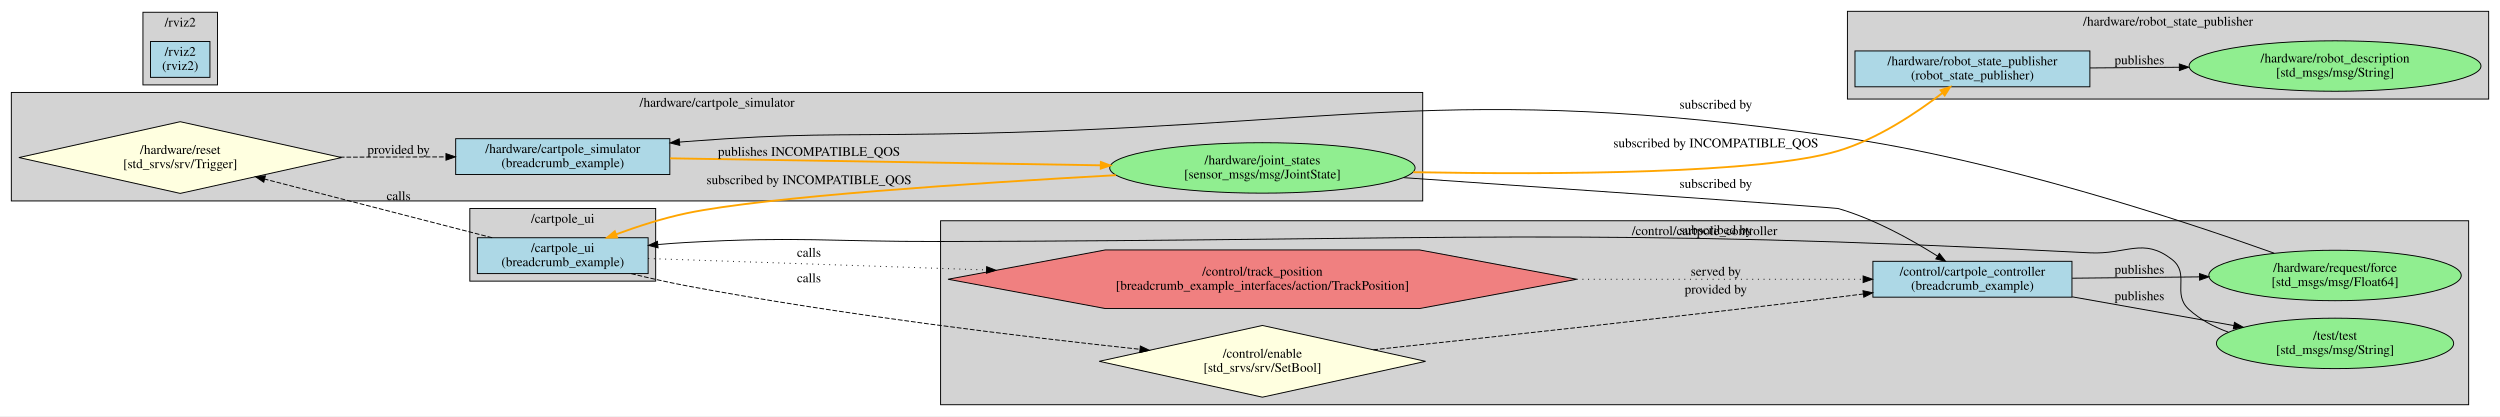
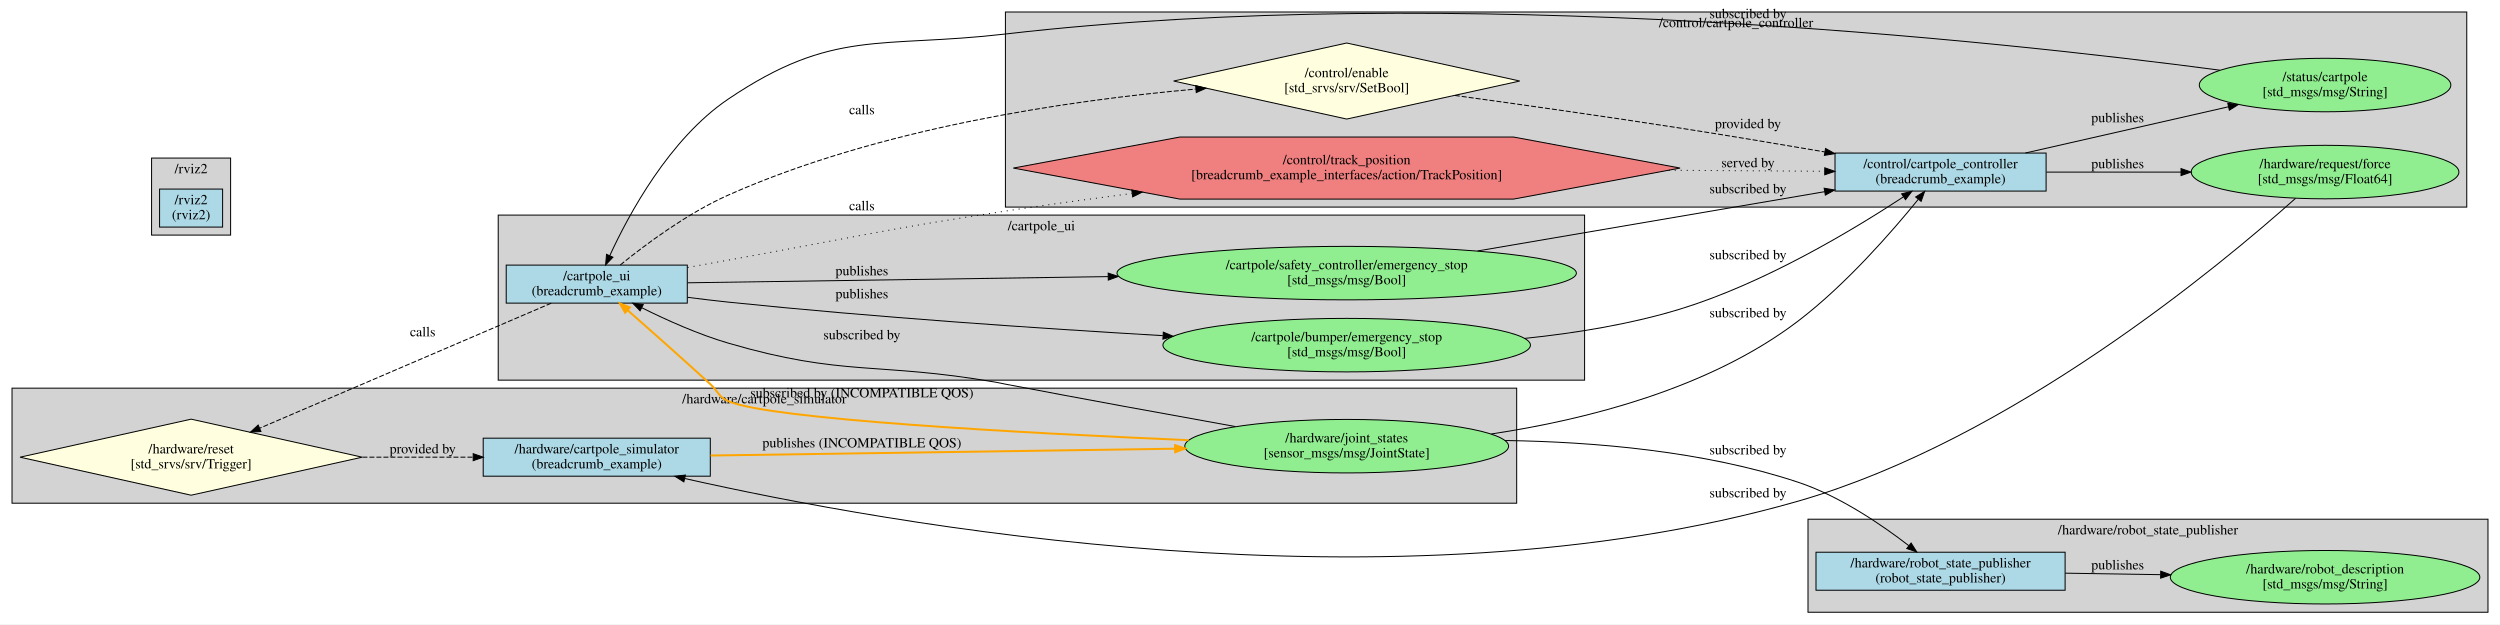
- <svg xmlns="http://www.w3.org/2000/svg" width="2650pt" height="441pt" viewBox="0.00 0.00 2649.97 441.00">
-   <g id="graph0" class="graph" transform="scale(1 1) rotate(0) translate(4 437)">
-     <polygon fill="white" stroke="transparent" points="-4,4 -4,-437 2645.97,-437 2645.97,4 -4,4" />
+ <svg xmlns="http://www.w3.org/2000/svg" width="2499pt" height="624pt" viewBox="0.00 0.00 2498.97 624.00">
+   <g id="graph0" class="graph" transform="scale(1 1) rotate(0) translate(4 620)">
+     <polygon fill="white" stroke="transparent" points="-4,4 -4,-620 2494.97,-620 2494.97,4 -4,4" />
    <g id="clust1" class="cluster">
-       <polygon fill="lightgrey" stroke="black" points="494,-139 494,-216 691,-216 691,-139 494,-139" />
-       <text text-anchor="middle" x="592.5" y="-200.8" font-family="Times,serif" font-size="14.00">/cartpole_ui</text>
+       <polygon fill="lightgrey" stroke="black" points="494,-240 494,-405 1579.94,-405 1579.94,-240 494,-240" />
+       <text text-anchor="middle" x="1036.97" y="-389.8" font-family="Times,serif" font-size="14.00">/cartpole_ui</text>
    </g>
    <g id="clust2" class="cluster">
-       <polygon fill="lightgrey" stroke="black" points="993,-8 993,-203 2612.76,-203 2612.76,-8 993,-8" />
-       <text text-anchor="middle" x="1802.88" y="-187.8" font-family="Times,serif" font-size="14.00">/control/cartpole_controller</text>
+       <polygon fill="lightgrey" stroke="black" points="1001,-413 1001,-608 2461.76,-608 2461.76,-413 1001,-413" />
+       <text text-anchor="middle" x="1731.38" y="-592.8" font-family="Times,serif" font-size="14.00">/control/cartpole_controller</text>
    </g>
    <g id="clust3" class="cluster">
-       <polygon fill="lightgrey" stroke="black" points="1954.26,-332 1954.26,-425 2633.97,-425 2633.97,-332 1954.26,-332" />
-       <text text-anchor="middle" x="2294.12" y="-409.8" font-family="Times,serif" font-size="14.00">/hardware/robot_state_publisher</text>
+       <polygon fill="lightgrey" stroke="black" points="1803.26,-8 1803.26,-101 2482.97,-101 2482.97,-8 1803.26,-8" />
+       <text text-anchor="middle" x="2143.12" y="-85.8" font-family="Times,serif" font-size="14.00">/hardware/robot_state_publisher</text>
    </g>
    <g id="clust4" class="cluster">
-       <polygon fill="lightgrey" stroke="black" points="8,-224 8,-339 1504.06,-339 1504.06,-224 8,-224" />
-       <text text-anchor="middle" x="756.03" y="-323.8" font-family="Times,serif" font-size="14.00">/hardware/cartpole_simulator</text>
+       <polygon fill="lightgrey" stroke="black" points="8,-117 8,-232 1512.06,-232 1512.06,-117 8,-117" />
+       <text text-anchor="middle" x="760.03" y="-216.8" font-family="Times,serif" font-size="14.00">/hardware/cartpole_simulator</text>
    </g>
    <g id="clust5" class="cluster">
-       <polygon fill="lightgrey" stroke="black" points="147.5,-347 147.5,-424 226.5,-424 226.5,-347 147.5,-347" />
-       <text text-anchor="middle" x="187" y="-408.8" font-family="Times,serif" font-size="14.00">/rviz2</text>
+       <polygon fill="lightgrey" stroke="black" points="147.5,-385 147.5,-462 226.5,-462 226.5,-385 147.5,-385" />
+       <text text-anchor="middle" x="187" y="-446.8" font-family="Times,serif" font-size="14.00">/rviz2</text>
    </g>
    <g id="node1" class="node">
-       <polygon fill="lightblue" stroke="black" points="683,-185 502,-185 502,-147 683,-147 683,-185" />
-       <text text-anchor="middle" x="592.5" y="-169.8" font-family="Times,serif" font-size="14.00">/cartpole_ui</text>
-       <text text-anchor="middle" x="592.5" y="-154.8" font-family="Times,serif" font-size="14.00">(breadcrumb_example)</text>
+       <polygon fill="lightblue" stroke="black" points="683,-355 502,-355 502,-317 683,-317 683,-355" />
+       <text text-anchor="middle" x="592.5" y="-339.8" font-family="Times,serif" font-size="14.00">/cartpole_ui</text>
+       <text text-anchor="middle" x="592.5" y="-324.8" font-family="Times,serif" font-size="14.00">(breadcrumb_example)</text>
+     </g>
+     <g id="node2" class="node">
+       <ellipse fill="lightgreen" stroke="black" cx="1342.13" cy="-347" rx="229.62" ry="26.74" />
+       <text text-anchor="middle" x="1342.13" y="-350.8" font-family="Times,serif" font-size="14.00">/cartpole/safety_controller/emergency_stop</text>
+       <text text-anchor="middle" x="1342.13" y="-335.8" font-family="Times,serif" font-size="14.00">[std_msgs/msg/Bool]</text>
+     </g>
+     <g id="edge1" class="edge">
+       <path fill="none" stroke="black" d="M683.31,-337.32C786.65,-338.84 960.5,-341.4 1103.53,-343.5" />
+       <polygon fill="black" stroke="black" points="1103.72,-347.01 1113.78,-343.65 1103.83,-340.01 1103.72,-347.01" />
+       <text text-anchor="middle" x="857.5" y="-344.8" font-family="Times,serif" font-size="14.00">publishes</text>
+     </g>
+     <g id="node3" class="node">
+       <ellipse fill="lightgreen" stroke="black" cx="1342.13" cy="-275" rx="183.7" ry="26.74" />
+       <text text-anchor="middle" x="1342.13" y="-278.8" font-family="Times,serif" font-size="14.00">/cartpole/bumper/emergency_stop</text>
+       <text text-anchor="middle" x="1342.13" y="-263.8" font-family="Times,serif" font-size="14.00">[std_msgs/msg/Bool]</text>
+     </g>
+     <g id="edge3" class="edge">
+       <path fill="none" stroke="black" d="M683.26,-322.81C696.89,-321.04 710.81,-319.37 724,-318 869.73,-302.89 1035.38,-291.67 1158.35,-284.49" />
+       <polygon fill="black" stroke="black" points="1158.84,-287.97 1168.62,-283.9 1158.43,-280.98 1158.84,-287.97" />
+       <text text-anchor="middle" x="857.5" y="-321.8" font-family="Times,serif" font-size="14.00">publishes</text>
+     </g>
+     <g id="node7" class="node">
+       <polygon fill="lightyellow" stroke="black" points="1342.13,-577 1169.13,-539 1342.13,-501 1515.13,-539 1342.13,-577" />
+       <text text-anchor="middle" x="1342.13" y="-542.8" font-family="Times,serif" font-size="14.00">/control/enable</text>
+       <text text-anchor="middle" x="1342.13" y="-527.8" font-family="Times,serif" font-size="14.00">[std_srvs/srv/SetBool]</text>
+     </g>
+     <g id="edge16" class="edge">
+       <path fill="none" stroke="black" stroke-dasharray="5,2" d="M616.02,-355.15C640.9,-375.35 682.9,-406.75 724,-425 874.52,-491.84 1062.44,-519.49 1191.12,-530.93" />
+       <polygon fill="black" stroke="black" points="1191.18,-534.45 1201.44,-531.83 1191.78,-527.48 1191.18,-534.45" />
+       <text text-anchor="middle" x="857.5" y="-505.8" font-family="Times,serif" font-size="14.00">calls</text>
+     </g>
+     <g id="node8" class="node">
+       <polygon fill="lightcoral" stroke="black" points="1675.39,-452 1508.76,-483.05 1175.5,-483.05 1008.87,-452 1175.5,-420.95 1508.76,-420.95 1675.39,-452" />
+       <text text-anchor="middle" x="1342.13" y="-455.8" font-family="Times,serif" font-size="14.00">/control/track_position</text>
+       <text text-anchor="middle" x="1342.13" y="-440.8" font-family="Times,serif" font-size="14.00">[breadcrumb_example_interfaces/action/TrackPosition]</text>
+     </g>
+     <g id="edge20" class="edge">
+       <path fill="none" stroke="black" stroke-dasharray="1,5" d="M683.34,-352.61C696.96,-355.1 710.85,-357.63 724,-360 847.04,-382.2 877.39,-390.27 1001,-409 1041.86,-415.19 1085.58,-421.19 1127.6,-426.64" />
+       <polygon fill="black" stroke="black" points="1127.3,-430.13 1137.67,-427.94 1128.2,-423.19 1127.3,-430.13" />
+       <text text-anchor="middle" x="857.5" y="-409.8" font-family="Times,serif" font-size="14.00">calls</text>
+     </g>
+     <g id="node13" class="node">
+       <polygon fill="lightyellow" stroke="black" points="187,-201 16,-163 187,-125 358,-163 187,-201" />
+       <text text-anchor="middle" x="187" y="-166.8" font-family="Times,serif" font-size="14.00">/hardware/reset</text>
+       <text text-anchor="middle" x="187" y="-151.8" font-family="Times,serif" font-size="14.00">[std_srvs/srv/Trigger]</text>
+     </g>
+     <g id="edge18" class="edge">
+       <path fill="none" stroke="black" stroke-dasharray="5,2" d="M546.98,-316.91C476.4,-286.65 338.39,-227.48 255.56,-191.97" />
+       <polygon fill="black" stroke="black" points="256.81,-188.69 246.24,-187.97 254.05,-195.13 256.81,-188.69" />
+       <text text-anchor="middle" x="418.5" y="-283.8" font-family="Times,serif" font-size="14.00">calls</text>
+     </g>
+     <g id="node4" class="node">
+       <polygon fill="lightblue" stroke="black" points="2041.26,-467 1830.26,-467 1830.26,-429 2041.26,-429 2041.26,-467" />
+       <text text-anchor="middle" x="1935.76" y="-451.8" font-family="Times,serif" font-size="14.00">/control/cartpole_controller</text>
+       <text text-anchor="middle" x="1935.76" y="-436.8" font-family="Times,serif" font-size="14.00">(breadcrumb_example)</text>
+     </g>
+     <g id="edge2" class="edge">
+       <path fill="none" stroke="black" d="M1472.97,-369.16C1576.56,-386.85 1720.29,-411.39 1819.77,-428.37" />
+       <polygon fill="black" stroke="black" points="1819.41,-431.86 1829.86,-430.09 1820.59,-424.96 1819.41,-431.86" />
+       <text text-anchor="middle" x="1743.26" y="-426.8" font-family="Times,serif" font-size="14.00">subscribed by</text>
+     </g>
+     <g id="edge4" class="edge">
+       <path fill="none" stroke="black" d="M1520.16,-281.74C1571.03,-287 1626.04,-295.94 1675.26,-311 1760.34,-337.02 1850.1,-391.29 1898.56,-423.16" />
+       <polygon fill="black" stroke="black" points="1896.85,-426.23 1907.12,-428.84 1900.72,-420.4 1896.85,-426.23" />
+       <text text-anchor="middle" x="1743.26" y="-360.8" font-family="Times,serif" font-size="14.00">subscribed by</text>
    </g>
    <g id="node5" class="node">
-       <polygon fill="lightyellow" stroke="black" points="1334.13,-92 1161.13,-54 1334.13,-16 1507.13,-54 1334.13,-92" />
-       <text text-anchor="middle" x="1334.13" y="-57.8" font-family="Times,serif" font-size="14.00">/control/enable</text>
-       <text text-anchor="middle" x="1334.13" y="-42.8" font-family="Times,serif" font-size="14.00">[std_srvs/srv/SetBool]</text>
+       <ellipse fill="lightgreen" stroke="black" cx="2320.12" cy="-535" rx="125.73" ry="26.74" />
+       <text text-anchor="middle" x="2320.12" y="-538.8" font-family="Times,serif" font-size="14.00">/status/cartpole</text>
+       <text text-anchor="middle" x="2320.12" y="-523.8" font-family="Times,serif" font-size="14.00">[std_msgs/msg/String]</text>
+     </g>
+     <g id="edge10" class="edge">
+       <path fill="none" stroke="black" d="M2020.67,-467.09C2080.56,-480.72 2161.21,-499.07 2223.57,-513.26" />
+       <polygon fill="black" stroke="black" points="2222.89,-516.69 2233.42,-515.5 2224.44,-509.87 2222.89,-516.69" />
+       <text text-anchor="middle" x="2112.76" y="-497.8" font-family="Times,serif" font-size="14.00">publishes</text>
+     </g>
+     <g id="node6" class="node">
+       <ellipse fill="lightgreen" stroke="black" cx="2320.12" cy="-448" rx="133.79" ry="26.74" />
+       <text text-anchor="middle" x="2320.12" y="-451.8" font-family="Times,serif" font-size="14.00">/hardware/request/force</text>
+       <text text-anchor="middle" x="2320.12" y="-436.8" font-family="Times,serif" font-size="14.00">[std_msgs/msg/Float64]</text>
+     </g>
+     <g id="edge12" class="edge">
+       <path fill="none" stroke="black" d="M2041.49,-448C2083.02,-448 2131.43,-448 2176.09,-448" />
+       <polygon fill="black" stroke="black" points="2176.15,-451.5 2186.15,-448 2176.15,-444.5 2176.15,-451.5" />
+       <text text-anchor="middle" x="2112.76" y="-451.8" font-family="Times,serif" font-size="14.00">publishes</text>
    </g>
    <g id="edge11" class="edge">
-       <path fill="none" stroke="black" stroke-dasharray="5,2" d="M664.99,-146.97C684.07,-142.3 704.74,-137.61 724,-134 888.54,-103.12 1080.3,-80.03 1204.05,-66.79" />
-       <polygon fill="black" stroke="black" points="1204.75,-70.23 1214.32,-65.7 1204.01,-63.27 1204.75,-70.23" />
-       <text text-anchor="middle" x="853.5" y="-137.8" font-family="Times,serif" font-size="14.00">calls</text>
+       <path fill="none" stroke="black" d="M2214.89,-549.86C1991.55,-579.34 1450.58,-638.04 1001,-586 875.38,-571.46 828.83,-591.72 724,-521 665.18,-481.32 624.42,-405.6 605.5,-364.41" />
+       <polygon fill="black" stroke="black" points="608.66,-362.9 601.37,-355.21 602.27,-365.76 608.66,-362.9" />
+       <text text-anchor="middle" x="1743.26" y="-601.8" font-family="Times,serif" font-size="14.00">subscribed by</text>
    </g>
-     <g id="node6" class="node">
-       <polygon fill="lightcoral" stroke="black" points="1667.39,-141 1500.76,-172.05 1167.5,-172.05 1000.87,-141 1167.5,-109.95 1500.76,-109.95 1667.39,-141" />
-       <text text-anchor="middle" x="1334.13" y="-144.8" font-family="Times,serif" font-size="14.00">/control/track_position</text>
-       <text text-anchor="middle" x="1334.13" y="-129.8" font-family="Times,serif" font-size="14.00">[breadcrumb_example_interfaces/action/TrackPosition]</text>
+     <g id="node11" class="node">
+       <polygon fill="lightblue" stroke="black" points="706,-182 479,-182 479,-144 706,-144 706,-182" />
+       <text text-anchor="middle" x="592.5" y="-166.8" font-family="Times,serif" font-size="14.00">/hardware/cartpole_simulator</text>
+       <text text-anchor="middle" x="592.5" y="-151.8" font-family="Times,serif" font-size="14.00">(breadcrumb_example)</text>
+     </g>
+     <g id="edge13" class="edge">
+       <path fill="none" stroke="black" d="M2290.63,-421.77C2216.04,-355.09 2005.97,-180.06 1793.26,-119 1390.86,-3.49 881.33,-96.33 680.5,-141.68" />
+       <polygon fill="black" stroke="black" points="679.57,-138.3 670.6,-143.93 681.12,-145.13 679.57,-138.3" />
+       <text text-anchor="middle" x="1743.26" y="-122.8" font-family="Times,serif" font-size="14.00">subscribed by</text>
    </g>
    <g id="edge15" class="edge">
-       <path fill="none" stroke="black" stroke-dasharray="1,5" d="M683.08,-162.97C772.02,-159.97 913.22,-155.19 1041.33,-150.86" />
-       <polygon fill="black" stroke="black" points="1041.83,-154.35 1051.7,-150.51 1041.59,-147.35 1041.83,-154.35" />
-       <text text-anchor="middle" x="853.5" y="-164.8" font-family="Times,serif" font-size="14.00">calls</text>
+       <path fill="none" stroke="black" stroke-dasharray="5,2" d="M1450.19,-524.61C1515.32,-515.66 1600.17,-503.68 1675.26,-492 1722.7,-484.62 1774.9,-475.89 1819.97,-468.16" />
+       <polygon fill="black" stroke="black" points="1820.81,-471.57 1830.07,-466.42 1819.62,-464.67 1820.81,-471.57" />
+       <text text-anchor="middle" x="1743.26" y="-491.8" font-family="Times,serif" font-size="14.00">provided by</text>
    </g>
-     <g id="node11" class="node">
-       <polygon fill="lightyellow" stroke="black" points="187,-308 16,-270 187,-232 358,-270 187,-308" />
-       <text text-anchor="middle" x="187" y="-273.8" font-family="Times,serif" font-size="14.00">/hardware/reset</text>
-       <text text-anchor="middle" x="187" y="-258.8" font-family="Times,serif" font-size="14.00">[std_srvs/srv/Trigger]</text>
+     <g id="edge19" class="edge">
+       <path fill="none" stroke="black" stroke-dasharray="1,5" d="M1664.05,-449.83C1719.86,-449.45 1774.48,-449.08 1819.86,-448.78" />
+       <polygon fill="black" stroke="black" points="1820.02,-452.28 1830,-448.71 1819.98,-445.28 1820.02,-452.28" />
+       <text text-anchor="middle" x="1743.26" y="-452.8" font-family="Times,serif" font-size="14.00">served by</text>
    </g>
-     <g id="edge13" class="edge">
-       <path fill="none" stroke="black" stroke-dasharray="5,2" d="M517.7,-185.02C449.81,-202.52 349.01,-228.5 276.76,-247.12" />
-       <polygon fill="black" stroke="black" points="275.57,-243.82 266.76,-249.7 277.31,-250.59 275.57,-243.82" />
-       <text text-anchor="middle" x="418.5" y="-224.8" font-family="Times,serif" font-size="14.00">calls</text>
+     <g id="node9" class="node">
+       <polygon fill="lightblue" stroke="black" points="2060.26,-68 1811.26,-68 1811.26,-30 2060.26,-30 2060.26,-68" />
+       <text text-anchor="middle" x="1935.76" y="-52.8" font-family="Times,serif" font-size="14.00">/hardware/robot_state_publisher</text>
+       <text text-anchor="middle" x="1935.76" y="-37.8" font-family="Times,serif" font-size="14.00">(robot_state_publisher)</text>
    </g>
-     <g id="node2" class="node">
-       <polygon fill="lightblue" stroke="black" points="2192.26,-160 1981.26,-160 1981.26,-122 2192.26,-122 2192.26,-160" />
-       <text text-anchor="middle" x="2086.76" y="-144.8" font-family="Times,serif" font-size="14.00">/control/cartpole_controller</text>
-       <text text-anchor="middle" x="2086.76" y="-129.8" font-family="Times,serif" font-size="14.00">(breadcrumb_example)</text>
+     <g id="node10" class="node">
+       <ellipse fill="lightgreen" stroke="black" cx="2320.12" cy="-43" rx="154.71" ry="26.74" />
+       <text text-anchor="middle" x="2320.12" y="-46.8" font-family="Times,serif" font-size="14.00">/hardware/robot_description</text>
+       <text text-anchor="middle" x="2320.12" y="-31.8" font-family="Times,serif" font-size="14.00">[std_msgs/msg/String]</text>
    </g>
-     <g id="node3" class="node">
-       <ellipse fill="lightgreen" stroke="black" cx="2471.12" cy="-73" rx="125.73" ry="26.74" />
-       <text text-anchor="middle" x="2471.12" y="-76.8" font-family="Times,serif" font-size="14.00">/test/test</text>
-       <text text-anchor="middle" x="2471.12" y="-61.8" font-family="Times,serif" font-size="14.00">[std_msgs/msg/String]</text>
+     <g id="edge14" class="edge">
+       <path fill="none" stroke="black" d="M2060.37,-47.06C2090.69,-46.58 2123.61,-46.07 2155.49,-45.57" />
+       <polygon fill="black" stroke="black" points="2155.86,-49.06 2165.8,-45.41 2155.75,-42.06 2155.86,-49.06" />
+       <text text-anchor="middle" x="2112.76" y="-50.8" font-family="Times,serif" font-size="14.00">publishes</text>
+     </g>
+     <g id="node12" class="node">
+       <ellipse fill="lightgreen" stroke="black" cx="1342.13" cy="-174" rx="161.85" ry="26.74" />
+       <text text-anchor="middle" x="1342.13" y="-177.8" font-family="Times,serif" font-size="14.00">/hardware/joint_states</text>
+       <text text-anchor="middle" x="1342.13" y="-162.8" font-family="Times,serif" font-size="14.00">[sensor_msgs/msg/JointState]</text>
    </g>
    <g id="edge5" class="edge">
-       <path fill="none" stroke="black" d="M2192.49,-122.37C2245.78,-112.9 2310.41,-101.4 2363.9,-91.89" />
-       <polygon fill="black" stroke="black" points="2364.52,-95.33 2373.76,-90.14 2363.3,-88.44 2364.52,-95.33" />
-       <text text-anchor="middle" x="2263.76" y="-118.8" font-family="Times,serif" font-size="14.00">publishes</text>
+       <path fill="none" stroke="orange" stroke-width="2" d="M706.24,-164.66C829.43,-166.47 1028.19,-169.4 1170.5,-171.49" />
+       <polygon fill="orange" stroke="orange" stroke-width="2" points="1170.6,-174.99 1180.65,-171.64 1170.7,-167.99 1170.6,-174.99" />
+       <text text-anchor="middle" x="857.5" y="-172.8" font-family="Times,serif" font-size="14.00">publishes (INCOMPATIBLE QOS)</text>
    </g>
-     <g id="node4" class="node">
-       <ellipse fill="lightgreen" stroke="black" cx="2471.12" cy="-145" rx="133.79" ry="26.74" />
-       <text text-anchor="middle" x="2471.12" y="-148.8" font-family="Times,serif" font-size="14.00">/hardware/request/force</text>
-       <text text-anchor="middle" x="2471.12" y="-133.8" font-family="Times,serif" font-size="14.00">[std_msgs/msg/Float64]</text>
+     <g id="edge6" class="edge">
+       <path fill="none" stroke="black" d="M1230.75,-193.63C1164.16,-205.59 1077.64,-221.35 1001,-236 996.55,-236.85 995.47,-237.23 991,-238 872.83,-258.43 839.09,-243.3 724,-277 694.17,-285.74 662.35,-300.01 637.6,-312.33" />
+       <polygon fill="black" stroke="black" points="635.82,-309.31 628.47,-316.94 638.98,-315.55 635.82,-309.31" />
+       <text text-anchor="middle" x="857.5" y="-280.8" font-family="Times,serif" font-size="14.00">subscribed by</text>
    </g>
    <g id="edge7" class="edge">
-       <path fill="none" stroke="black" d="M2192.49,-142.1C2234.12,-142.53 2282.67,-143.04 2327.42,-143.51" />
-       <polygon fill="black" stroke="black" points="2327.47,-147.01 2337.51,-143.61 2327.54,-140.01 2327.47,-147.01" />
-       <text text-anchor="middle" x="2263.76" y="-146.8" font-family="Times,serif" font-size="14.00">publishes</text>
-     </g>
-     <g id="edge6" class="edge">
-       <path fill="none" stroke="black" d="M2357.92,-84.97C2342.64,-90.49 2328.15,-98.22 2316.26,-109 2297.83,-125.71 2317.89,-146.71 2298.26,-162 2267.66,-185.84 2250,-167.02 2211.26,-169 1670.49,-196.7 1534.47,-182.01 993,-181 873.44,-180.78 843.37,-186.61 724,-180 714.1,-179.45 703.8,-178.69 693.52,-177.79" />
-       <polygon fill="black" stroke="black" points="693.53,-174.28 683.26,-176.86 692.9,-181.25 693.53,-174.28" />
-       <text text-anchor="middle" x="1814.76" y="-188.8" font-family="Times,serif" font-size="14.00">subscribed by</text>
-     </g>
-     <g id="node9" class="node">
-       <polygon fill="lightblue" stroke="black" points="706,-290 479,-290 479,-252 706,-252 706,-290" />
-       <text text-anchor="middle" x="592.5" y="-274.8" font-family="Times,serif" font-size="14.00">/hardware/cartpole_simulator</text>
-       <text text-anchor="middle" x="592.5" y="-259.8" font-family="Times,serif" font-size="14.00">(breadcrumb_example)</text>
+       <path fill="none" stroke="orange" stroke-width="2" d="M1184.11,-179.98C1015.16,-187.28 765.05,-200.92 724,-219 713.93,-223.43 714.11,-228.57 706,-236 678.25,-261.43 646.12,-289.89 623.32,-309.93" />
+       <polygon fill="orange" stroke="orange" stroke-width="2" points="620.87,-307.42 615.66,-316.65 625.49,-312.68 620.87,-307.42" />
+       <text text-anchor="middle" x="857.5" y="-222.8" font-family="Times,serif" font-size="14.00">subscribed by (INCOMPATIBLE QOS)</text>
    </g>
    <g id="edge8" class="edge">
-       <path fill="none" stroke="black" d="M2406.52,-168.64C2308.79,-203.61 2115.06,-267.63 1944.26,-292 1525.71,-351.71 1415.74,-301.28 993,-295 873.4,-293.22 843.26,-296.07 724,-287 721.46,-286.81 718.9,-286.6 716.31,-286.38" />
-       <polygon fill="black" stroke="black" points="716.53,-282.89 706.26,-285.48 715.91,-289.86 716.53,-282.89" />
-       <text text-anchor="middle" x="1814.76" y="-321.8" font-family="Times,serif" font-size="14.00">subscribed by</text>
-     </g>
-     <g id="edge10" class="edge">
-       <path fill="none" stroke="black" stroke-dasharray="5,2" d="M1451.71,-66.23C1574.38,-79.29 1773.04,-100.95 1944.26,-122 1952.93,-123.07 1961.89,-124.2 1970.91,-125.36" />
-       <polygon fill="black" stroke="black" points="1970.72,-128.86 1981.09,-126.68 1971.62,-121.92 1970.72,-128.86" />
-       <text text-anchor="middle" x="1814.76" y="-125.8" font-family="Times,serif" font-size="14.00">provided by</text>
-     </g>
-     <g id="edge14" class="edge">
-       <path fill="none" stroke="black" stroke-dasharray="1,5" d="M1667.37,-141C1775.91,-141 1889.31,-141 1970.63,-141" />
-       <polygon fill="black" stroke="black" points="1970.89,-144.5 1980.89,-141 1970.89,-137.5 1970.89,-144.5" />
-       <text text-anchor="middle" x="1814.76" y="-144.8" font-family="Times,serif" font-size="14.00">served by</text>
-     </g>
-     <g id="node7" class="node">
-       <polygon fill="lightblue" stroke="black" points="2211.26,-383 1962.26,-383 1962.26,-345 2211.26,-345 2211.26,-383" />
-       <text text-anchor="middle" x="2086.76" y="-367.8" font-family="Times,serif" font-size="14.00">/hardware/robot_state_publisher</text>
-       <text text-anchor="middle" x="2086.76" y="-352.8" font-family="Times,serif" font-size="14.00">(robot_state_publisher)</text>
-     </g>
-     <g id="node8" class="node">
-       <ellipse fill="lightgreen" stroke="black" cx="2471.12" cy="-367" rx="154.71" ry="26.74" />
-       <text text-anchor="middle" x="2471.12" y="-370.8" font-family="Times,serif" font-size="14.00">/hardware/robot_description</text>
-       <text text-anchor="middle" x="2471.12" y="-355.8" font-family="Times,serif" font-size="14.00">[std_msgs/msg/String]</text>
+       <path fill="none" stroke="black" d="M1486.67,-186.2C1581.71,-200.51 1704.7,-231.56 1793.26,-299 1841.2,-335.5 1887.48,-388.7 1913.42,-420.67" />
+       <polygon fill="black" stroke="black" points="1910.88,-423.1 1919.87,-428.71 1916.34,-418.72 1910.88,-423.1" />
+       <text text-anchor="middle" x="1743.26" y="-302.8" font-family="Times,serif" font-size="14.00">subscribed by</text>
    </g>
    <g id="edge9" class="edge">
-       <path fill="none" stroke="black" d="M2211.37,-364.97C2241.5,-365.21 2274.19,-365.46 2305.87,-365.71" />
-       <polygon fill="black" stroke="black" points="2306.09,-369.21 2316.12,-365.79 2306.14,-362.21 2306.09,-369.21" />
-       <text text-anchor="middle" x="2263.76" y="-368.8" font-family="Times,serif" font-size="14.00">publishes</text>
+       <path fill="none" stroke="black" d="M1500.42,-179.67C1588.57,-178.38 1699.33,-169.19 1793.26,-138 1834.94,-124.16 1876.8,-95.58 1904.05,-74.52" />
+       <polygon fill="black" stroke="black" points="1906.33,-77.18 1912.02,-68.25 1902,-71.68 1906.33,-77.18" />
+       <text text-anchor="middle" x="1743.26" y="-165.8" font-family="Times,serif" font-size="14.00">subscribed by</text>
    </g>
-     <g id="node10" class="node">
-       <ellipse fill="lightgreen" stroke="black" cx="1334.13" cy="-259" rx="161.85" ry="26.74" />
-       <text text-anchor="middle" x="1334.13" y="-262.8" font-family="Times,serif" font-size="14.00">/hardware/joint_states</text>
-       <text text-anchor="middle" x="1334.13" y="-247.8" font-family="Times,serif" font-size="14.00">[sensor_msgs/msg/JointState]</text>
+     <g id="edge17" class="edge">
+       <path fill="none" stroke="black" stroke-dasharray="5,2" d="M358.24,-163C395.37,-163 433.95,-163 468.79,-163" />
+       <polygon fill="black" stroke="black" points="469,-166.5 479,-163 469,-159.5 469,-166.5" />
+       <text text-anchor="middle" x="418.5" y="-166.8" font-family="Times,serif" font-size="14.00">provided by</text>
    </g>
-     <g id="edge1" class="edge">
-       <path fill="none" stroke="orange" stroke-width="2" d="M706.24,-269.17C827.77,-267.2 1022.63,-264.04 1162.85,-261.76" />
-       <polygon fill="orange" stroke="orange" stroke-width="2" points="1162.91,-265.26 1172.85,-261.6 1162.79,-258.26 1162.91,-265.26" />
-       <text text-anchor="middle" x="853.5" y="-271.8" font-family="Times,serif" font-size="14.00">publishes INCOMPATIBLE_QOS</text>
-     </g>
-     <g id="edge2" class="edge">
-       <path fill="none" stroke="orange" stroke-width="2" d="M1178.98,-251.31C1027.65,-242.95 807.73,-228.44 724,-211 698.85,-205.76 671.88,-197.02 649.03,-188.63" />
-       <polygon fill="orange" stroke="orange" stroke-width="2" points="650.1,-185.29 639.51,-185.07 647.64,-191.85 650.1,-185.29" />
-       <text text-anchor="middle" x="853.5" y="-241.8" font-family="Times,serif" font-size="14.00">subscribed by INCOMPATIBLE_QOS</text>
-     </g>
-     <g id="edge3" class="edge">
-       <path fill="none" stroke="black" d="M1484.06,-248.67C1663.5,-236.2 1941.5,-216.79 1944.26,-216 1982.49,-205.05 2022.17,-182.93 2049.74,-165.53" />
-       <polygon fill="black" stroke="black" points="2051.73,-168.42 2058.26,-160.07 2047.95,-162.53 2051.73,-168.42" />
-       <text text-anchor="middle" x="1814.76" y="-237.8" font-family="Times,serif" font-size="14.00">subscribed by</text>
-     </g>
-     <g id="edge4" class="edge">
-       <path fill="none" stroke="orange" stroke-width="2" d="M1494.01,-254.46C1645.84,-251.79 1863.23,-252.78 1944.26,-277 1986.08,-289.5 2027.91,-317.62 2055.12,-338.53" />
-       <polygon fill="orange" stroke="orange" stroke-width="2" points="2053.05,-341.36 2063.08,-344.77 2057.36,-335.85 2053.05,-341.36" />
-       <text text-anchor="middle" x="1814.76" y="-280.8" font-family="Times,serif" font-size="14.00">subscribed by INCOMPATIBLE_QOS</text>
-     </g>
-     <g id="edge12" class="edge">
-       <path fill="none" stroke="black" stroke-dasharray="5,2" d="M356.2,-270.42C393.79,-270.51 432.98,-270.61 468.35,-270.69" />
-       <polygon fill="black" stroke="black" points="468.7,-274.2 478.71,-270.72 468.72,-267.2 468.7,-274.2" />
-       <text text-anchor="middle" x="418.5" y="-273.8" font-family="Times,serif" font-size="14.00">provided by</text>
-     </g>
-     <g id="node12" class="node">
-       <polygon fill="lightblue" stroke="black" points="218.5,-393 155.5,-393 155.5,-355 218.5,-355 218.5,-393" />
-       <text text-anchor="middle" x="187" y="-377.8" font-family="Times,serif" font-size="14.00">/rviz2</text>
-       <text text-anchor="middle" x="187" y="-362.8" font-family="Times,serif" font-size="14.00">(rviz2)</text>
+     <g id="node14" class="node">
+       <polygon fill="lightblue" stroke="black" points="218.5,-431 155.5,-431 155.5,-393 218.5,-393 218.5,-431" />
+       <text text-anchor="middle" x="187" y="-415.8" font-family="Times,serif" font-size="14.00">/rviz2</text>
+       <text text-anchor="middle" x="187" y="-400.8" font-family="Times,serif" font-size="14.00">(rviz2)</text>
    </g>
  </g>
</svg>
